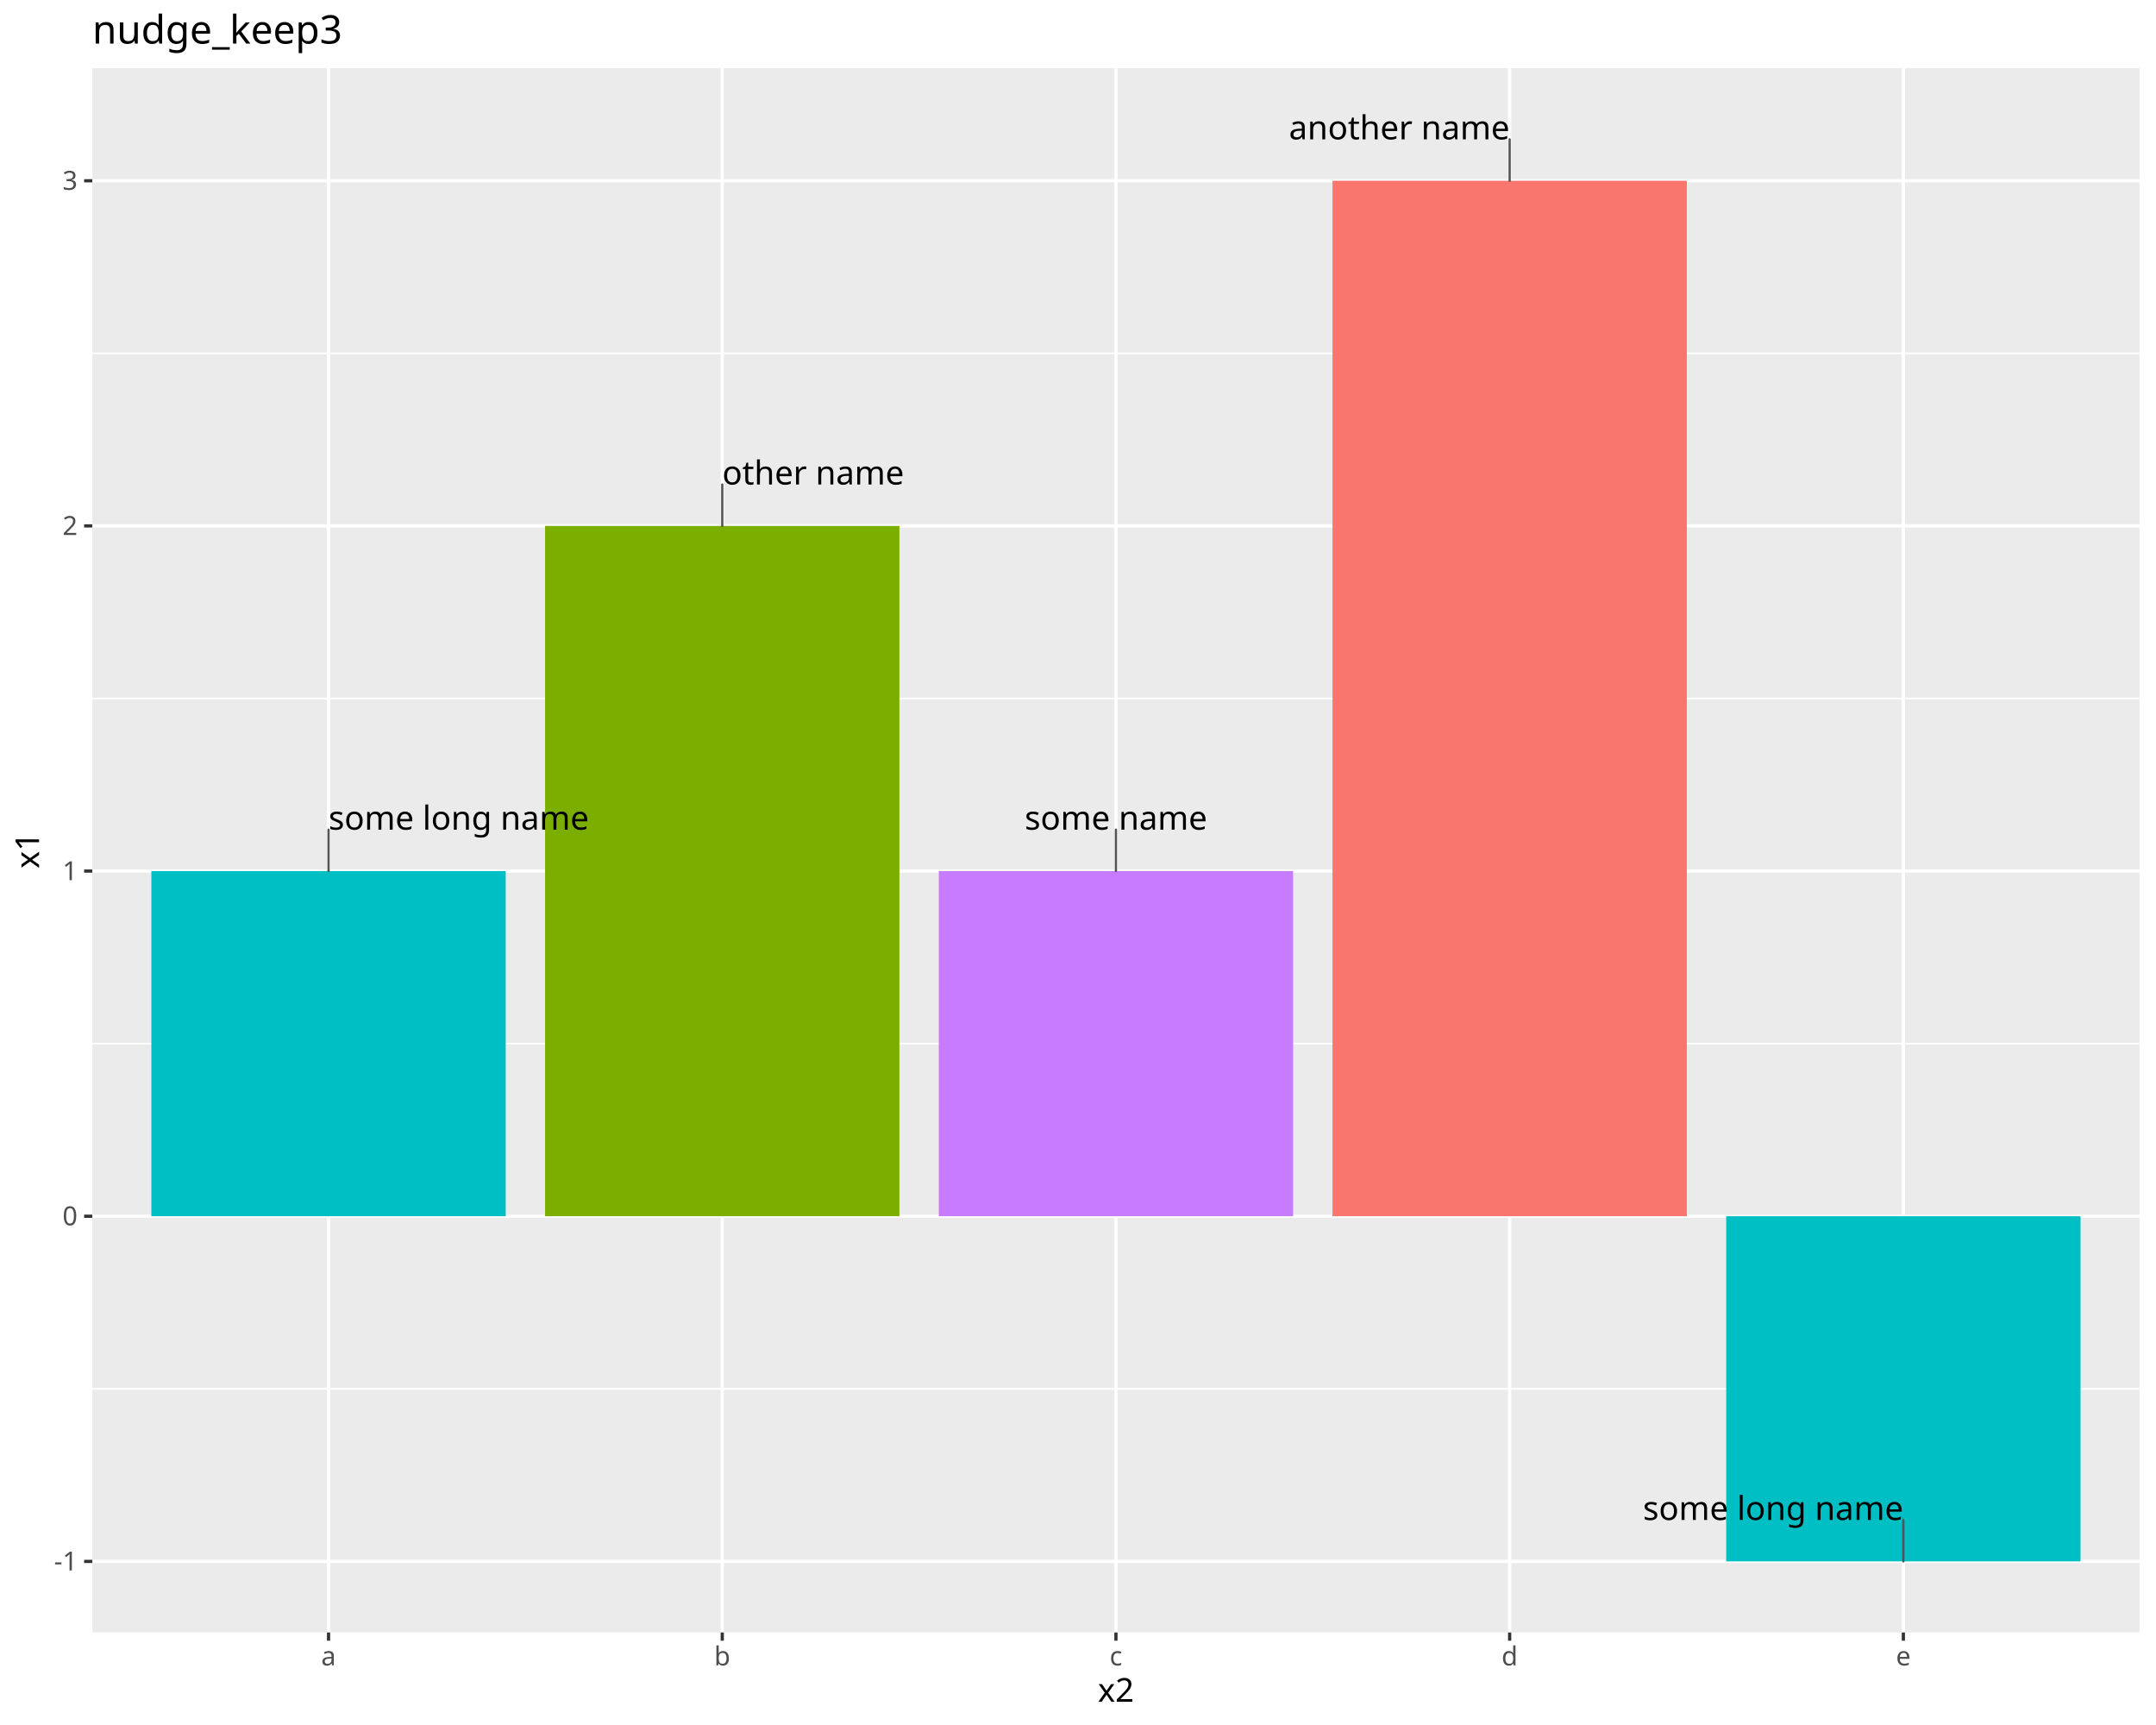
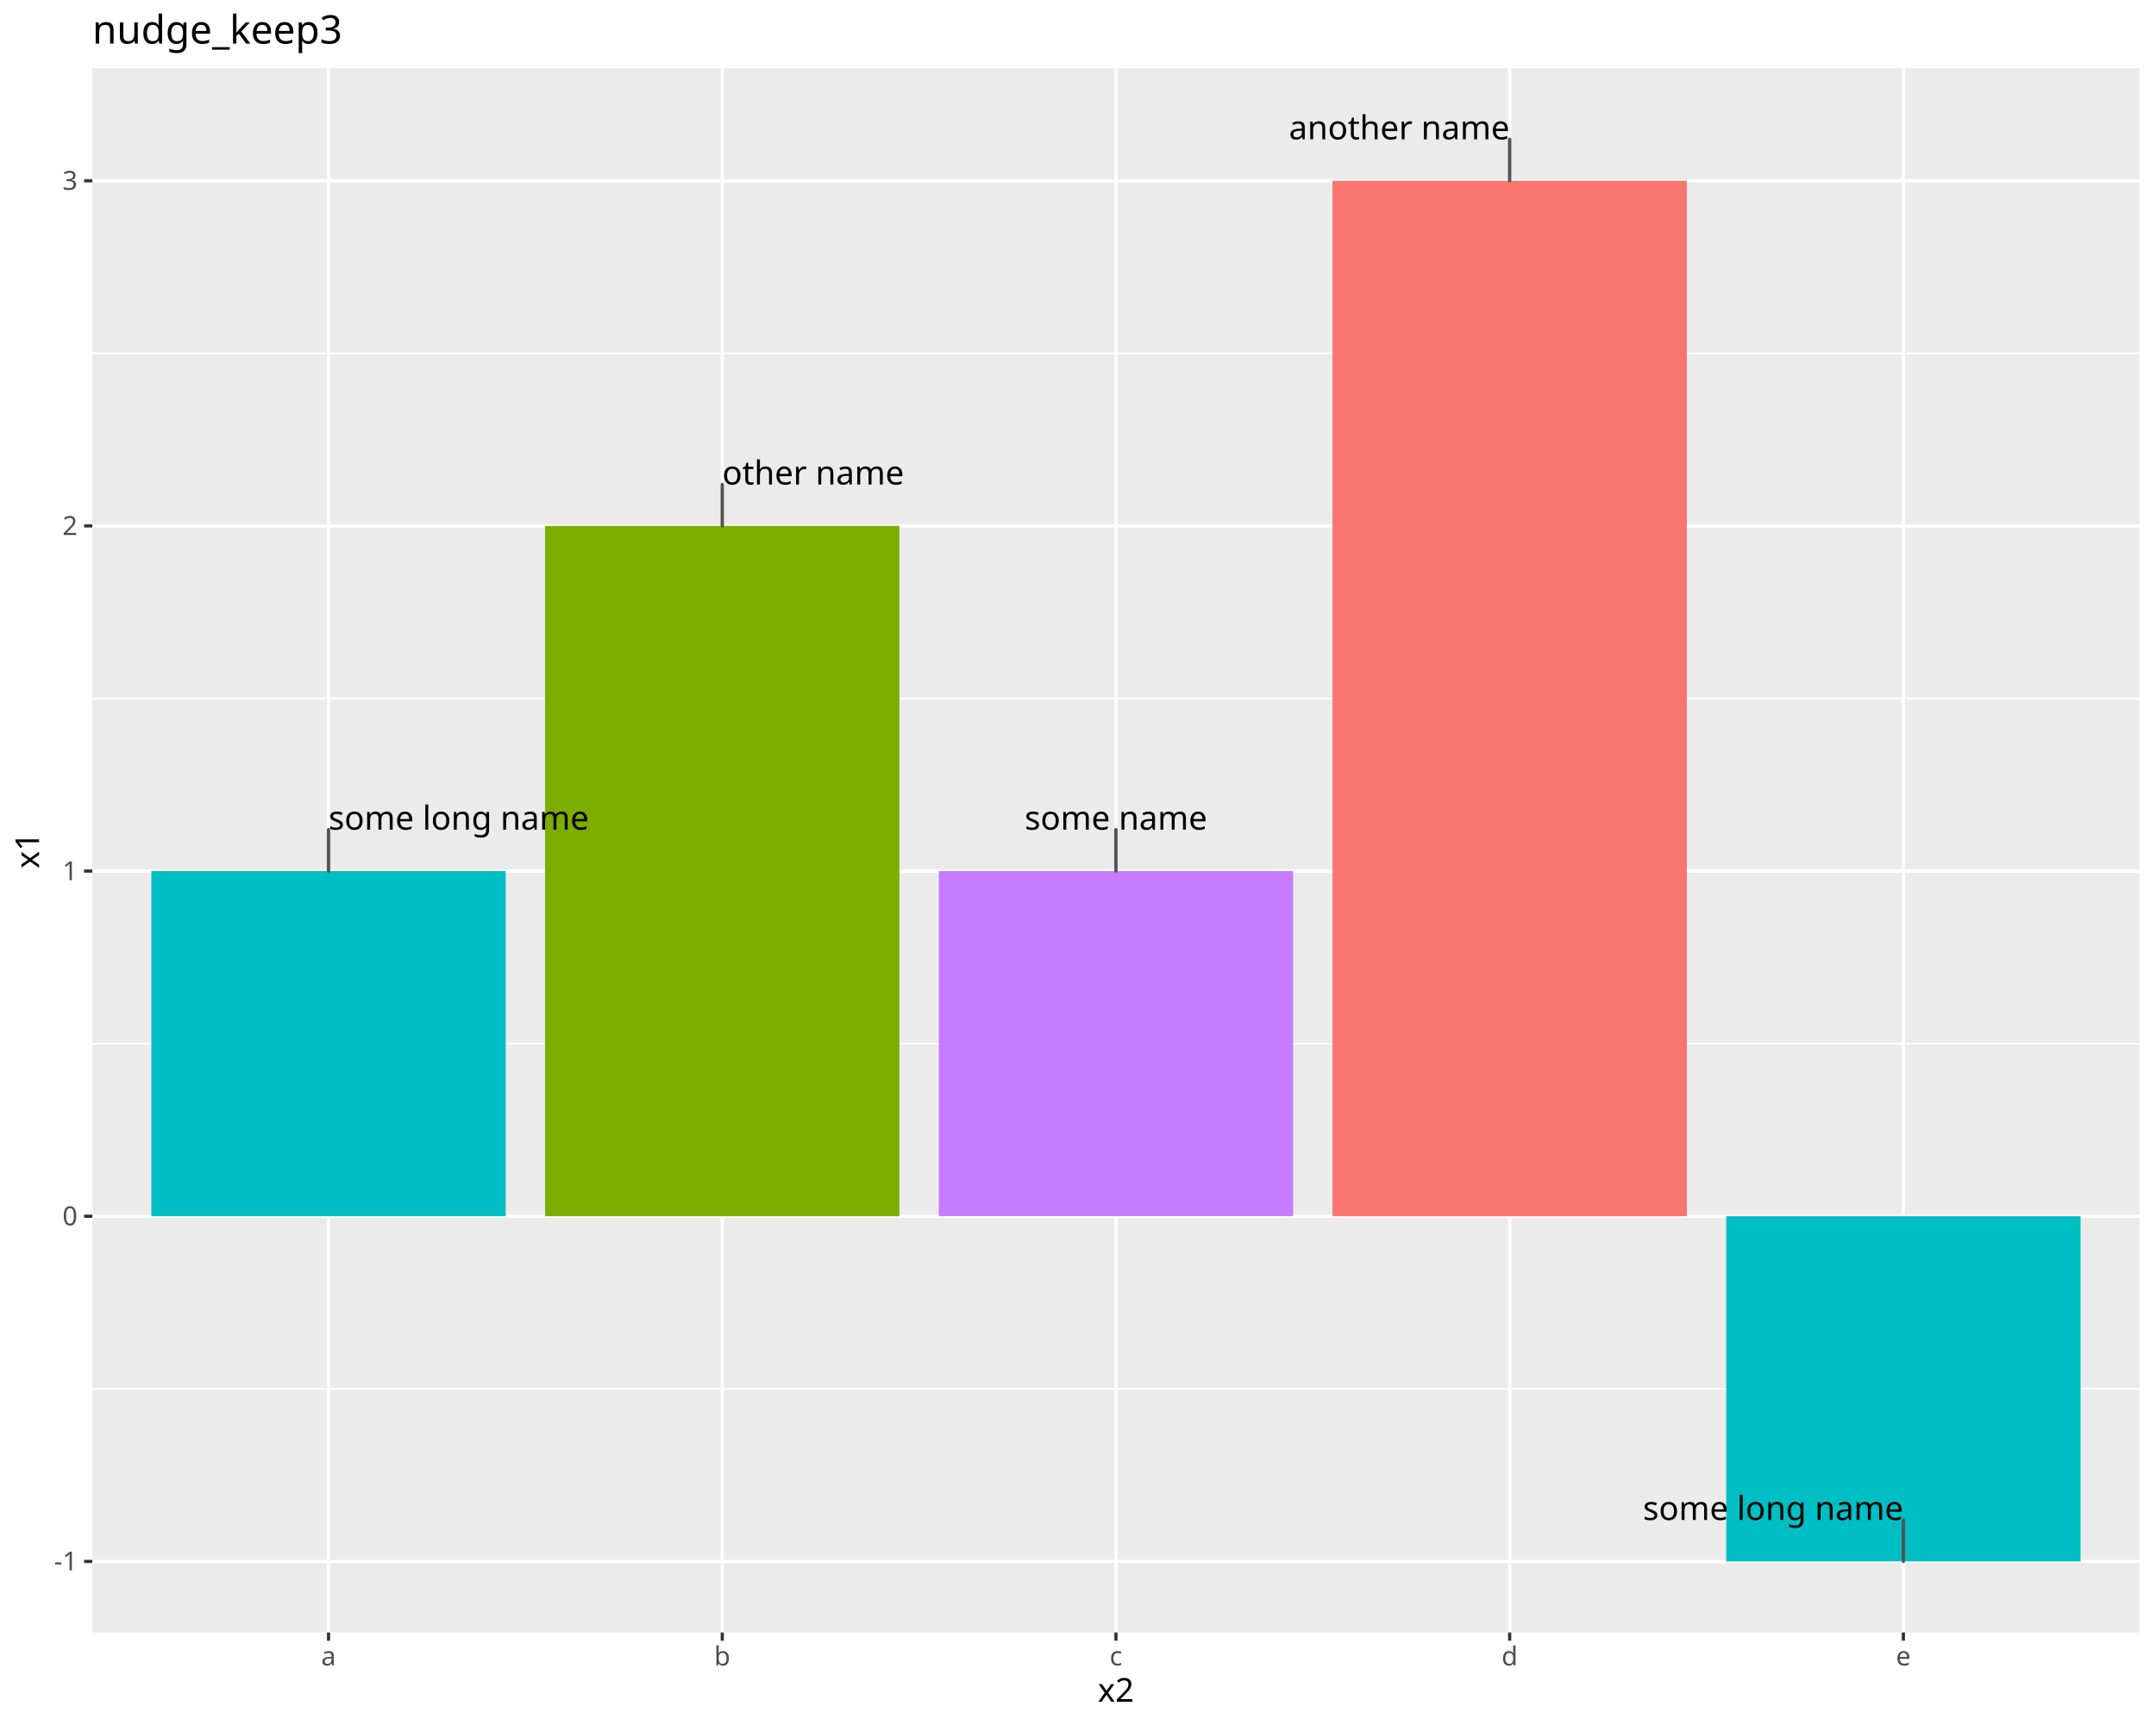
<svg xmlns="http://www.w3.org/2000/svg" class="svglite" data-engine-version="2.0" width="720.00pt" height="576.00pt" viewBox="0 0 720.00 576.00">
  <defs>
    <style type="text/css">
    .svglite line, .svglite polyline, .svglite polygon, .svglite path, .svglite rect, .svglite circle {
      fill: none;
      stroke: #000000;
      stroke-linecap: round;
      stroke-linejoin: round;
      stroke-miterlimit: 10.00;
    }
  </style>
  </defs>
  <rect width="100%" height="100%" style="stroke: none; fill: #FFFFFF;" />
  <defs>
    <clipPath id="cpMC4wMHw3MjAuMDB8MC4wMHw1NzYuMDA=">
      <rect x="0.00" y="0.00" width="720.00" height="576.00" />
    </clipPath>
  </defs>
  <g clip-path="url(#cpMC4wMHw3MjAuMDB8MC4wMHw1NzYuMDA=)">
    <rect x="0.00" y="0.00" width="720.00" height="576.00" style="stroke-width: 1.07; stroke: #FFFFFF; fill: #FFFFFF;" />
  </g>
  <defs>
    <clipPath id="cpMzAuODN8NzE0LjUyfDIyLjc4fDU0NS4xMQ==">
      <rect x="30.83" y="22.78" width="683.69" height="522.33" />
    </clipPath>
  </defs>
  <g clip-path="url(#cpMzAuODN8NzE0LjUyfDIyLjc4fDU0NS4xMQ==)">
    <rect x="30.83" y="22.78" width="683.69" height="522.33" style="stroke-width: 1.07; stroke: none; fill: #EBEBEB;" />
    <polyline points="30.83,463.74 714.52,463.74 " style="stroke-width: 0.53; stroke: #FFFFFF; stroke-linecap: butt;" />
    <polyline points="30.83,348.49 714.52,348.49 " style="stroke-width: 0.53; stroke: #FFFFFF; stroke-linecap: butt;" />
    <polyline points="30.83,233.24 714.52,233.24 " style="stroke-width: 0.53; stroke: #FFFFFF; stroke-linecap: butt;" />
    <polyline points="30.83,117.98 714.52,117.98 " style="stroke-width: 0.53; stroke: #FFFFFF; stroke-linecap: butt;" />
    <polyline points="30.83,521.37 714.52,521.37 " style="stroke-width: 1.07; stroke: #FFFFFF; stroke-linecap: butt;" />
    <polyline points="30.83,406.12 714.52,406.12 " style="stroke-width: 1.07; stroke: #FFFFFF; stroke-linecap: butt;" />
    <polyline points="30.83,290.86 714.52,290.86 " style="stroke-width: 1.07; stroke: #FFFFFF; stroke-linecap: butt;" />
    <polyline points="30.83,175.61 714.52,175.61 " style="stroke-width: 1.07; stroke: #FFFFFF; stroke-linecap: butt;" />
    <polyline points="30.83,60.36 714.52,60.36 " style="stroke-width: 1.07; stroke: #FFFFFF; stroke-linecap: butt;" />
    <polyline points="109.72,545.11 109.72,22.78 " style="stroke-width: 1.07; stroke: #FFFFFF; stroke-linecap: butt;" />
    <polyline points="241.20,545.11 241.20,22.78 " style="stroke-width: 1.07; stroke: #FFFFFF; stroke-linecap: butt;" />
    <polyline points="372.67,545.11 372.67,22.78 " style="stroke-width: 1.07; stroke: #FFFFFF; stroke-linecap: butt;" />
    <polyline points="504.15,545.11 504.15,22.78 " style="stroke-width: 1.07; stroke: #FFFFFF; stroke-linecap: butt;" />
    <polyline points="635.63,545.11 635.63,22.78 " style="stroke-width: 1.07; stroke: #FFFFFF; stroke-linecap: butt;" />
    <rect x="50.55" y="290.86" width="118.33" height="115.25" style="stroke-width: 1.07; stroke: none; stroke-linecap: butt; stroke-linejoin: miter; fill: #00BFC4;" />
    <rect x="182.03" y="175.61" width="118.33" height="230.51" style="stroke-width: 1.07; stroke: none; stroke-linecap: butt; stroke-linejoin: miter; fill: #7CAE00;" />
    <rect x="313.51" y="290.86" width="118.33" height="115.25" style="stroke-width: 1.07; stroke: none; stroke-linecap: butt; stroke-linejoin: miter; fill: #C77CFF;" />
    <rect x="444.99" y="60.36" width="118.33" height="345.76" style="stroke-width: 1.07; stroke: none; stroke-linecap: butt; stroke-linejoin: miter; fill: #F8766D;" />
    <rect x="576.47" y="406.12" width="118.33" height="115.25" style="stroke-width: 1.07; stroke: none; stroke-linecap: butt; stroke-linejoin: miter; fill: #00BFC4;" />
-     <line x1="109.72" y1="277.03" x2="109.72" y2="290.86" style="stroke-width: 0.75; stroke: #545454;" />
+     <line x1="109.72" y1="277.03" x2="109.72" y2="290.86" style="stroke-width: 1.12; stroke: #545454;" />
    <text x="109.72" y="277.03" style="font-size: 11.04px; font-family: sans;" textLength="81.63px" lengthAdjust="spacingAndGlyphs">some long name</text>
-     <line x1="241.20" y1="161.78" x2="241.20" y2="175.61" style="stroke-width: 0.75; stroke: #545454;" />
+     <line x1="241.20" y1="161.78" x2="241.20" y2="175.61" style="stroke-width: 1.12; stroke: #545454;" />
    <text x="241.20" y="161.78" style="font-size: 11.04px; font-family: sans;" textLength="55.85px" lengthAdjust="spacingAndGlyphs">other name</text>
-     <line x1="372.67" y1="277.03" x2="372.67" y2="290.86" style="stroke-width: 0.75; stroke: #545454;" />
+     <line x1="372.67" y1="277.03" x2="372.67" y2="290.86" style="stroke-width: 1.12; stroke: #545454;" />
    <text x="372.67" y="277.03" text-anchor="middle" style="font-size: 11.04px; font-family: sans;" textLength="57.69px" lengthAdjust="spacingAndGlyphs">some name</text>
-     <line x1="504.15" y1="46.53" x2="504.15" y2="60.36" style="stroke-width: 0.75; stroke: #545454;" />
+     <line x1="504.15" y1="46.53" x2="504.15" y2="60.36" style="stroke-width: 1.12; stroke: #545454;" />
    <text x="504.15" y="46.53" text-anchor="end" style="font-size: 11.04px; font-family: sans;" textLength="68.13px" lengthAdjust="spacingAndGlyphs">another name</text>
-     <line x1="635.63" y1="507.54" x2="635.63" y2="521.37" style="stroke-width: 0.75; stroke: #545454;" />
+     <line x1="635.63" y1="507.54" x2="635.63" y2="521.37" style="stroke-width: 1.12; stroke: #545454;" />
    <text x="635.63" y="507.54" text-anchor="end" style="font-size: 11.04px; font-family: sans;" textLength="81.63px" lengthAdjust="spacingAndGlyphs">some long name</text>
  </g>
  <g clip-path="url(#cpMC4wMHw3MjAuMDB8MC4wMHw1NzYuMDA=)">
    <text x="25.90" y="524.40" text-anchor="end" style="font-size: 8.80px; fill: #4D4D4D; font-family: sans;" textLength="7.82px" lengthAdjust="spacingAndGlyphs">-1</text>
    <text x="25.90" y="409.14" text-anchor="end" style="font-size: 8.80px; fill: #4D4D4D; font-family: sans;" textLength="4.89px" lengthAdjust="spacingAndGlyphs">0</text>
    <text x="25.90" y="293.89" text-anchor="end" style="font-size: 8.80px; fill: #4D4D4D; font-family: sans;" textLength="4.89px" lengthAdjust="spacingAndGlyphs">1</text>
    <text x="25.90" y="178.64" text-anchor="end" style="font-size: 8.80px; fill: #4D4D4D; font-family: sans;" textLength="4.89px" lengthAdjust="spacingAndGlyphs">2</text>
    <text x="25.90" y="63.38" text-anchor="end" style="font-size: 8.80px; fill: #4D4D4D; font-family: sans;" textLength="4.89px" lengthAdjust="spacingAndGlyphs">3</text>
    <polyline points="28.09,521.37 30.83,521.37 " style="stroke-width: 1.07; stroke: #333333; stroke-linecap: butt;" />
    <polyline points="28.09,406.12 30.83,406.12 " style="stroke-width: 1.07; stroke: #333333; stroke-linecap: butt;" />
    <polyline points="28.09,290.86 30.83,290.86 " style="stroke-width: 1.07; stroke: #333333; stroke-linecap: butt;" />
    <polyline points="28.09,175.61 30.83,175.61 " style="stroke-width: 1.07; stroke: #333333; stroke-linecap: butt;" />
    <polyline points="28.09,60.36 30.83,60.36 " style="stroke-width: 1.07; stroke: #333333; stroke-linecap: butt;" />
    <polyline points="109.72,547.85 109.72,545.11 " style="stroke-width: 1.07; stroke: #333333; stroke-linecap: butt;" />
    <polyline points="241.20,547.85 241.20,545.11 " style="stroke-width: 1.07; stroke: #333333; stroke-linecap: butt;" />
    <polyline points="372.67,547.85 372.67,545.11 " style="stroke-width: 1.07; stroke: #333333; stroke-linecap: butt;" />
    <polyline points="504.15,547.85 504.15,545.11 " style="stroke-width: 1.07; stroke: #333333; stroke-linecap: butt;" />
    <polyline points="635.63,547.85 635.63,545.11 " style="stroke-width: 1.07; stroke: #333333; stroke-linecap: butt;" />
    <text x="109.72" y="556.10" text-anchor="middle" style="font-size: 8.80px; fill: #4D4D4D; font-family: sans;" textLength="4.89px" lengthAdjust="spacingAndGlyphs">a</text>
    <text x="241.20" y="556.10" text-anchor="middle" style="font-size: 8.80px; fill: #4D4D4D; font-family: sans;" textLength="4.89px" lengthAdjust="spacingAndGlyphs">b</text>
    <text x="372.67" y="556.10" text-anchor="middle" style="font-size: 8.80px; fill: #4D4D4D; font-family: sans;" textLength="4.40px" lengthAdjust="spacingAndGlyphs">c</text>
    <text x="504.15" y="556.10" text-anchor="middle" style="font-size: 8.80px; fill: #4D4D4D; font-family: sans;" textLength="4.89px" lengthAdjust="spacingAndGlyphs">d</text>
    <text x="635.63" y="556.10" text-anchor="middle" style="font-size: 8.80px; fill: #4D4D4D; font-family: sans;" textLength="4.89px" lengthAdjust="spacingAndGlyphs">e</text>
    <text x="372.67" y="568.24" text-anchor="middle" style="font-size: 11.00px; font-family: sans;" textLength="11.62px" lengthAdjust="spacingAndGlyphs">x2</text>
    <text transform="translate(13.05,283.95) rotate(-90)" text-anchor="middle" style="font-size: 11.00px; font-family: sans;" textLength="11.62px" lengthAdjust="spacingAndGlyphs">x1</text>
    <text x="30.83" y="14.56" style="font-size: 13.20px; font-family: sans;" textLength="80.02px" lengthAdjust="spacingAndGlyphs">nudge_keep3</text>
  </g>
</svg>
